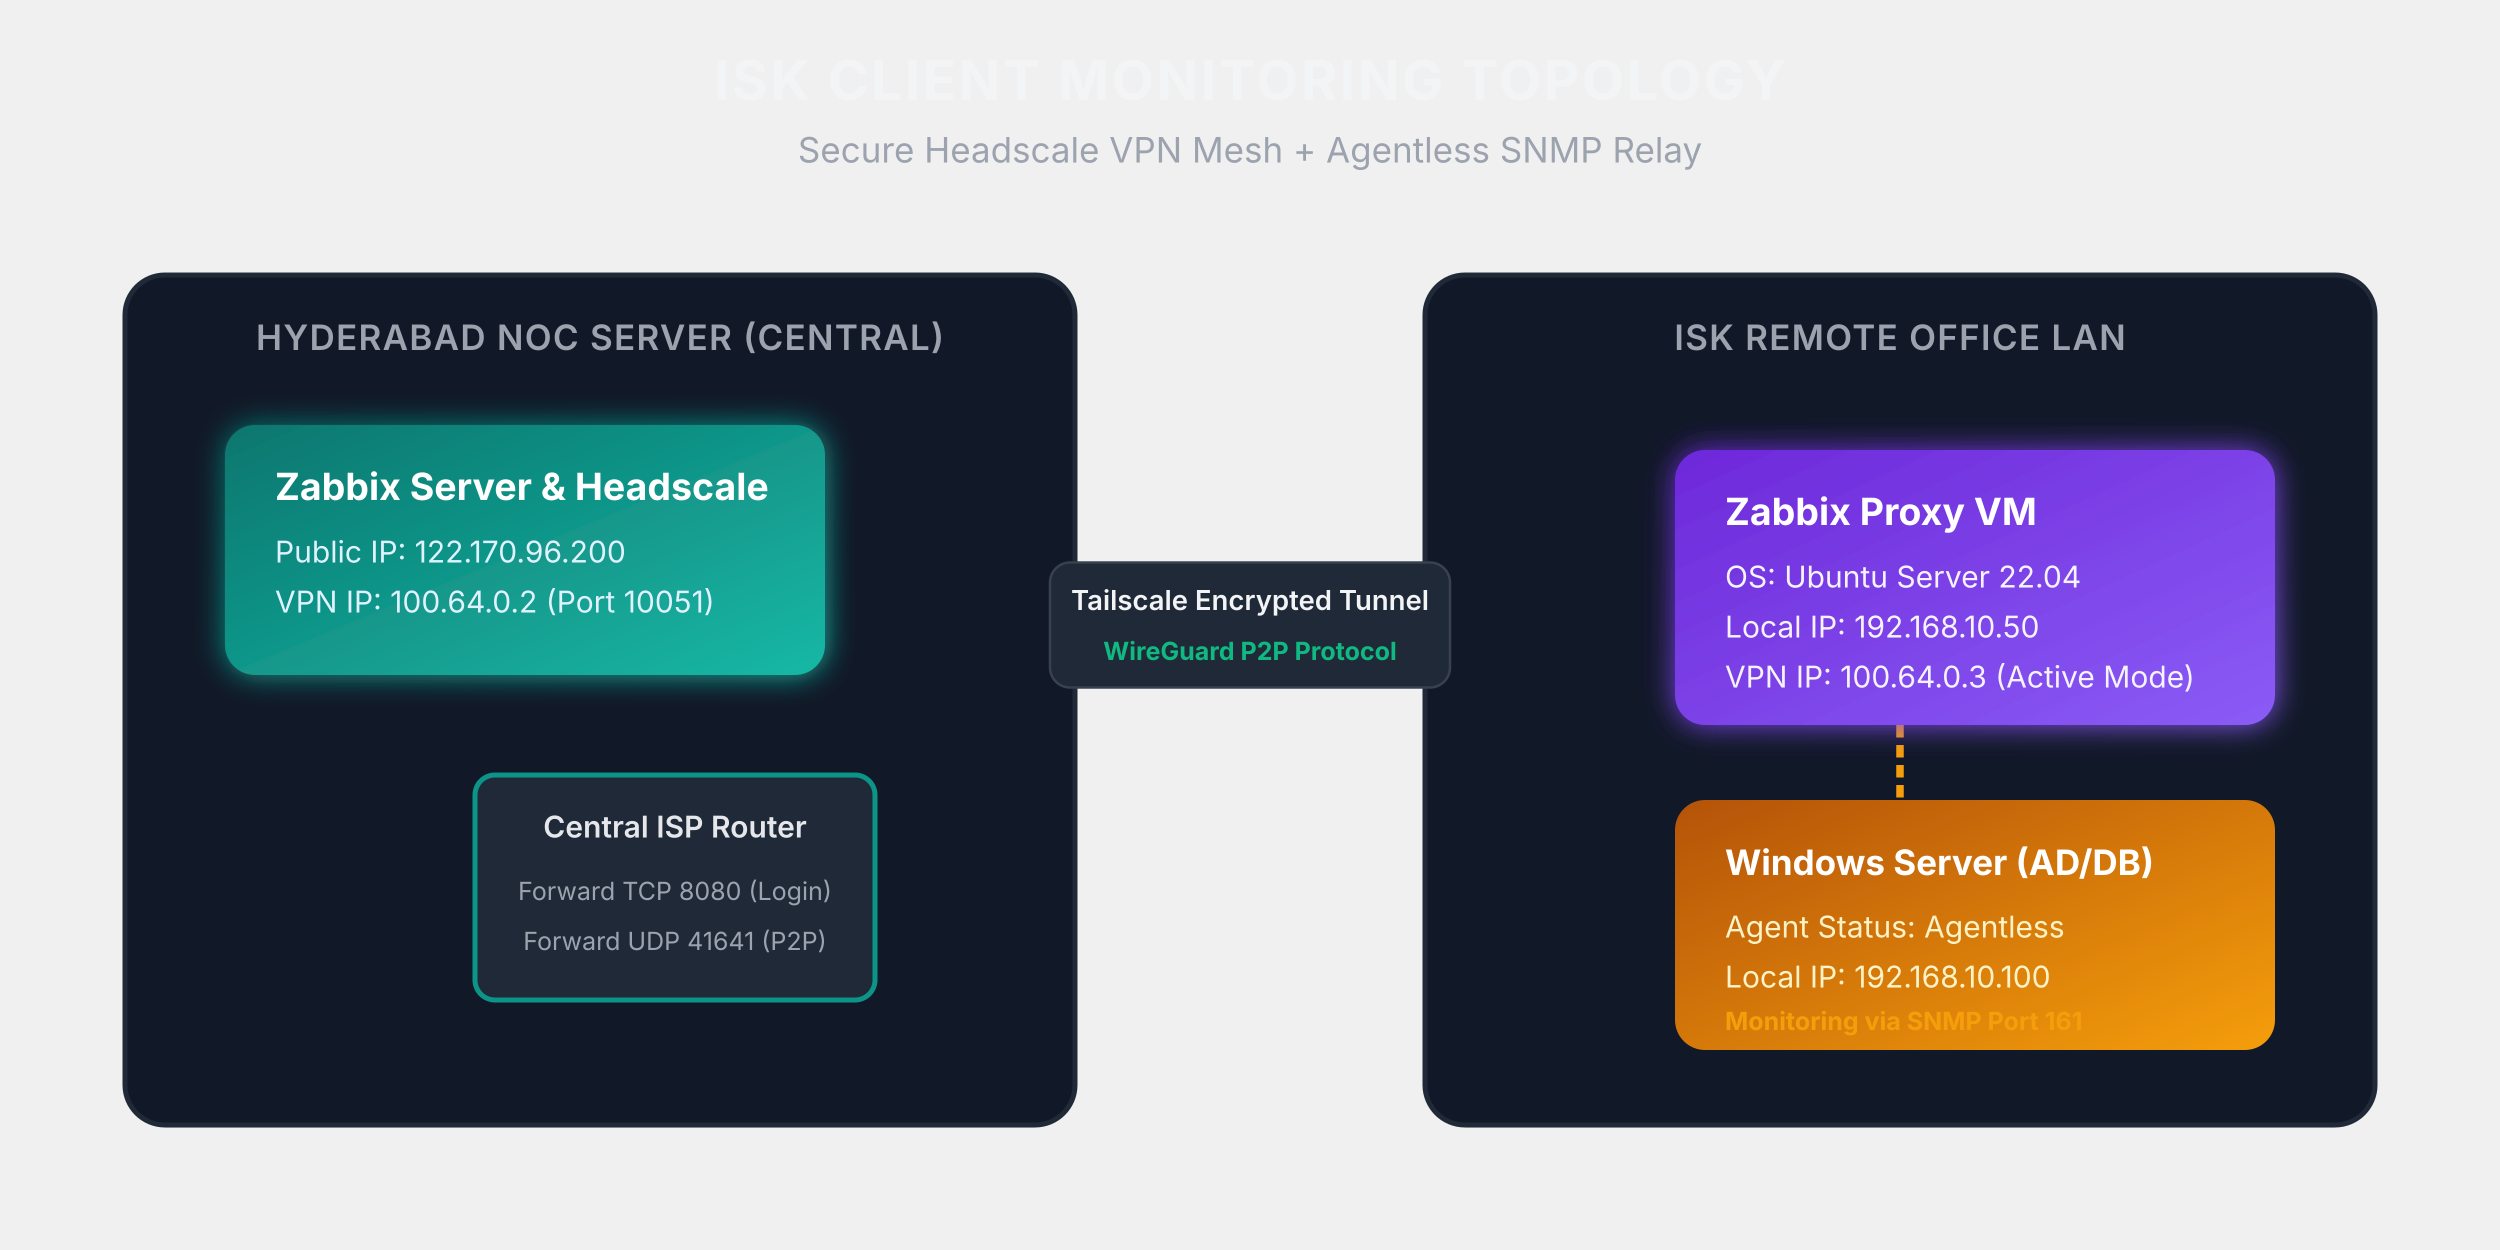
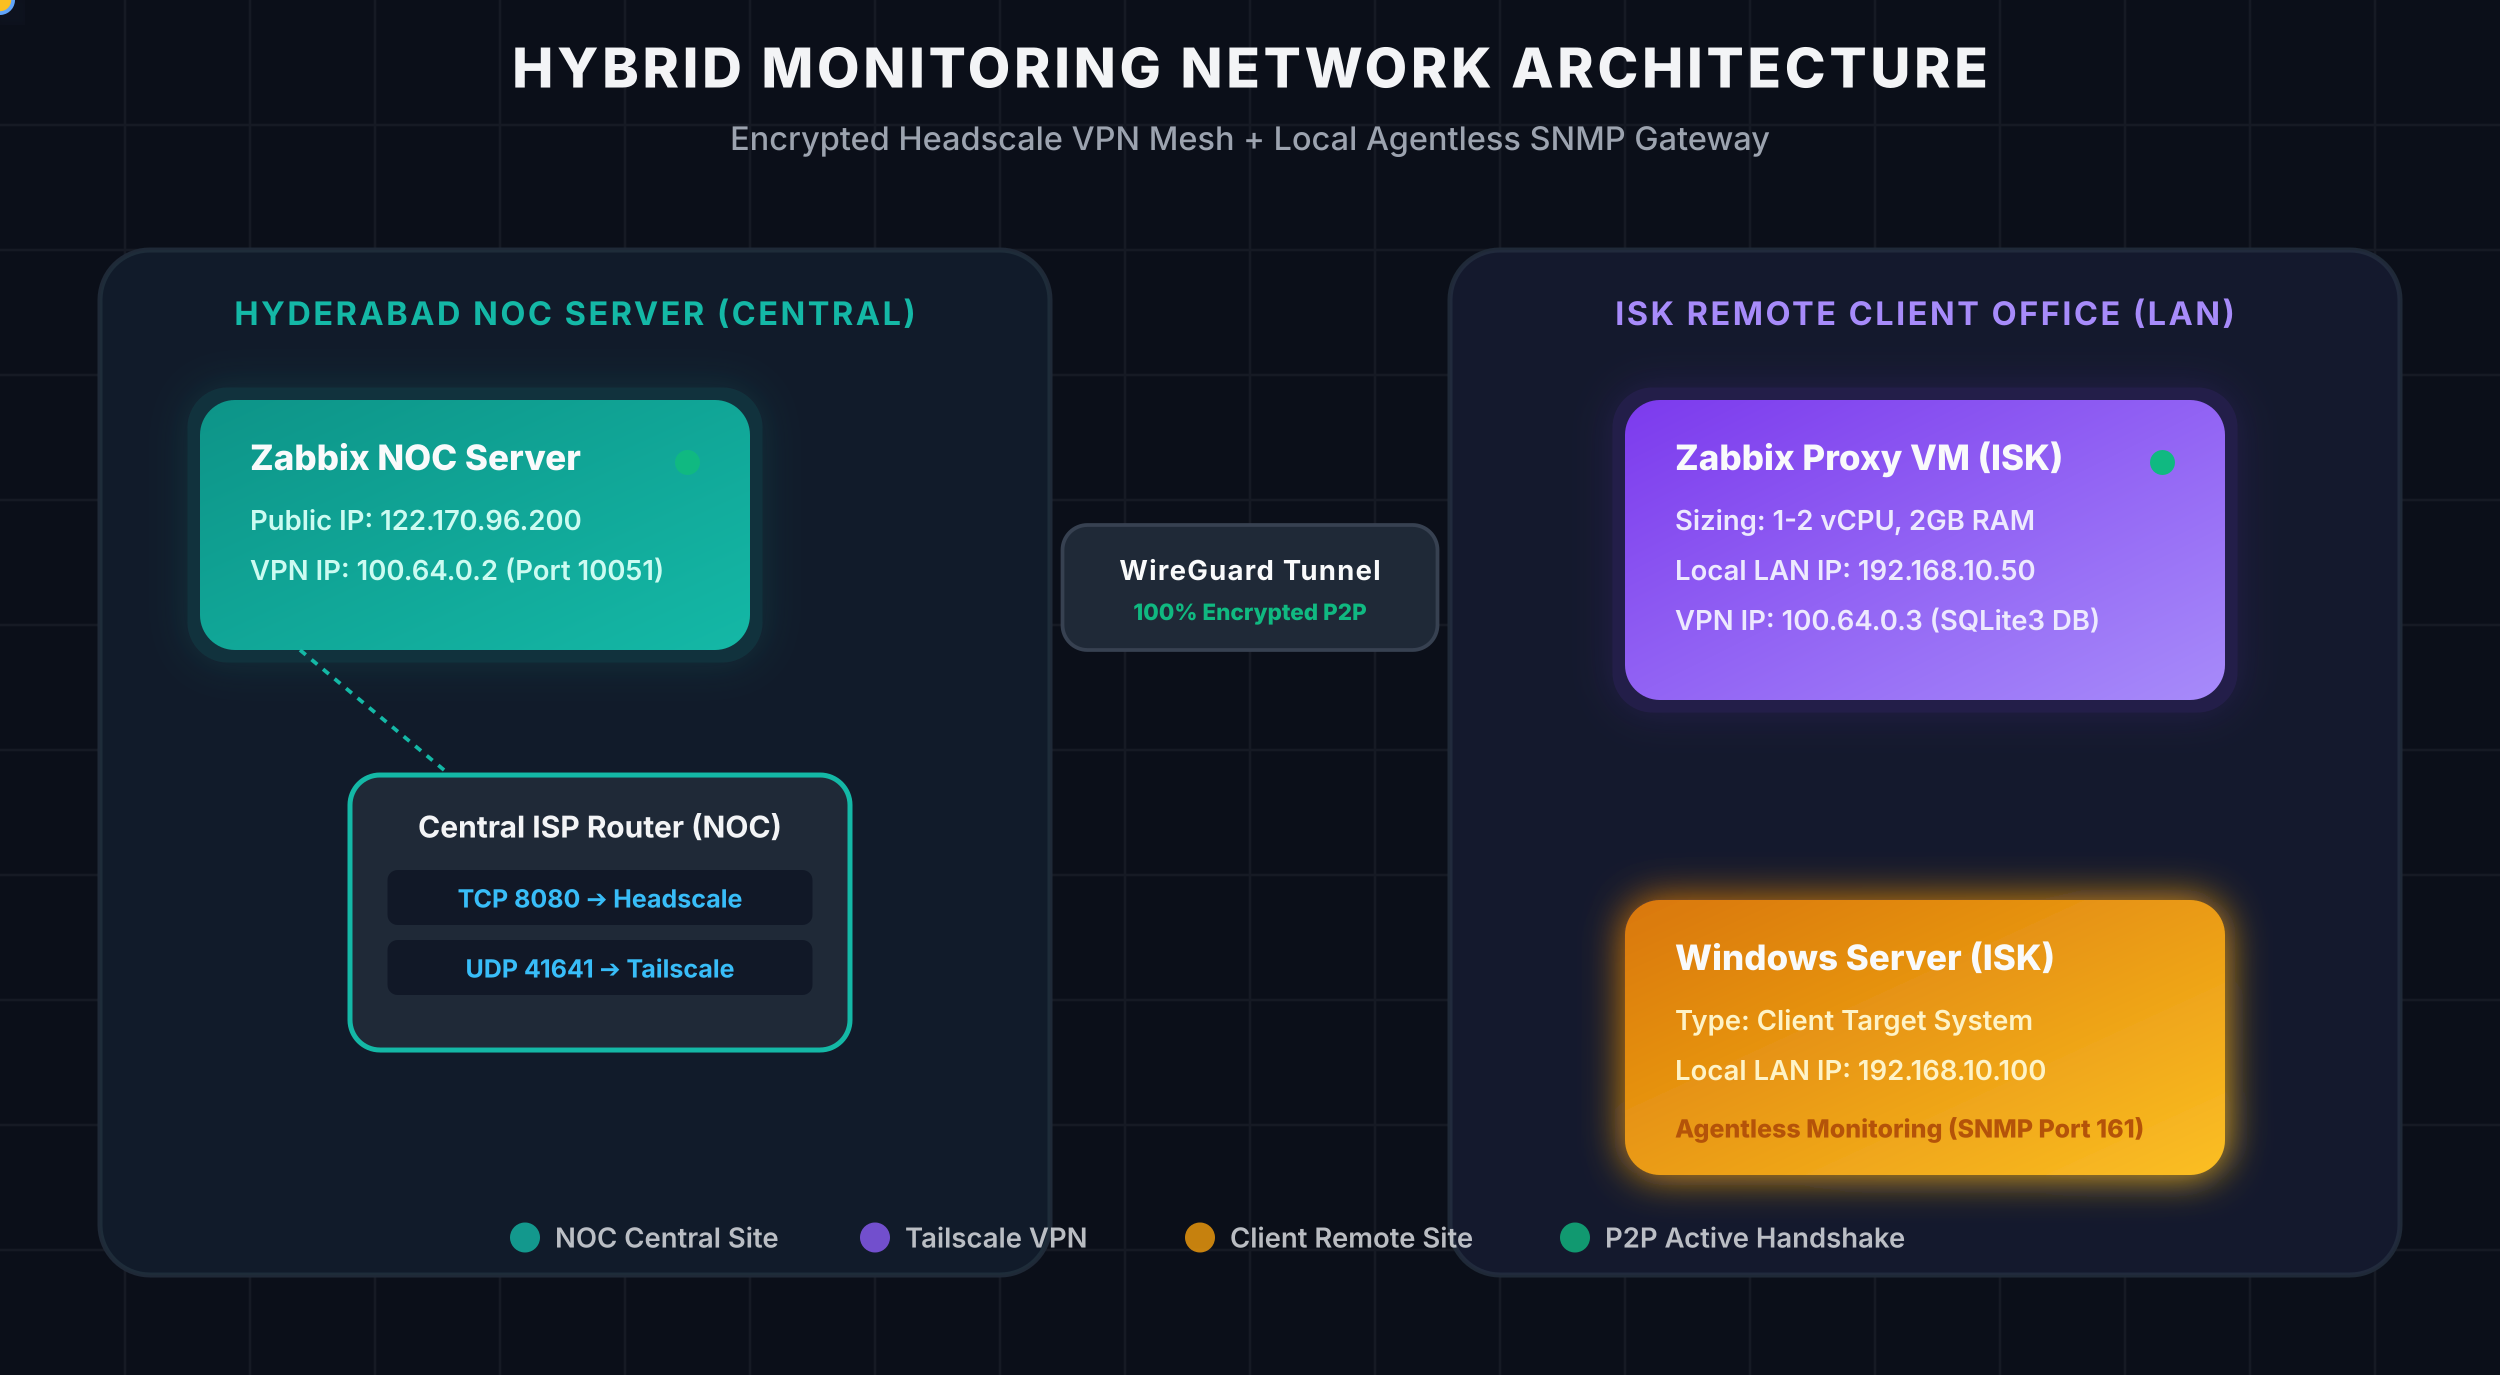
- <svg xmlns="http://www.w3.org/2000/svg" viewBox="0 0 1000 500" width="100%" height="100%" style="background: #0B0F19; font-family: 'Inter', sans-serif;">
+ <svg xmlns="http://www.w3.org/2000/svg" viewBox="0 0 1000 550" width="100%" height="100%" style="background: #0B0F19; font-family: 'Inter', sans-serif;">
+   <style>
+     @keyframes dash {
+       to {
+         stroke-dashoffset: -40;
+       }
+     }
+     @keyframes pulse-glow {
+       0% { opacity: 0.2; }
+       50% { opacity: 0.6; }
+       100% { opacity: 0.2; }
+     }
+     @keyframes scale-up {
+       0% { transform: scale(1); }
+       50% { transform: scale(1.02); }
+       100% { transform: scale(1); }
+     }
+     @keyframes led-blink {
+       0%, 100% { fill: #10B981; }
+       50% { fill: #047857; }
+     }
+     .tunnel-link {
+       stroke-dasharray: 10, 6;
+       animation: dash 2s linear infinite;
+     }
+     .snmp-link {
+       stroke-dasharray: 6, 4;
+       animation: dash 1.5s linear infinite;
+     }
+     .glow-bg {
+       animation: pulse-glow 4s ease-in-out infinite;
+     }
+     .node-card {
+       transform-origin: center;
+       animation: scale-up 4s ease-in-out infinite;
+     }
+     .status-led {
+       animation: led-blink 1.5s infinite;
+     }
+   </style>
  <defs>
-     <filter id="glow-teal" x="-20%" y="-20%" width="140%" height="140%">
-       <feGaussianBlur stdDeviation="6" result="blur" />
+     <filter id="glow-teal" x="-30%" y="-30%" width="160%" height="160%">
+       <feGaussianBlur stdDeviation="8" result="blur" />
      <feComposite in="SourceGraphic" in2="blur" operator="over" />
    </filter>
-     <filter id="glow-purple" x="-20%" y="-20%" width="140%" height="140%">
-       <feGaussianBlur stdDeviation="6" result="blur" />
+     <filter id="glow-purple" x="-30%" y="-30%" width="160%" height="160%">
+       <feGaussianBlur stdDeviation="8" result="blur" />
+       <feComposite in="SourceGraphic" in2="blur" operator="over" />
+     </filter>
+     <filter id="glow-orange" x="-30%" y="-30%" width="160%" height="160%">
+       <feGaussianBlur stdDeviation="8" result="blur" />
      <feComposite in="SourceGraphic" in2="blur" operator="over" />
    </filter>
    <linearGradient id="noc-grad" x1="0%" y1="0%" x2="100%" y2="100%">
-       <stop offset="0%" stop-color="#0F766E" />
+       <stop offset="0%" stop-color="#0D9488" />
      <stop offset="100%" stop-color="#14B8A6" />
    </linearGradient>
    <linearGradient id="proxy-grad" x1="0%" y1="0%" x2="100%" y2="100%">
-       <stop offset="0%" stop-color="#6D28D9" />
-       <stop offset="100%" stop-color="#8B5CF6" />
+       <stop offset="0%" stop-color="#7C3AED" />
+       <stop offset="100%" stop-color="#A78BFA" />
    </linearGradient>
    <linearGradient id="win-grad" x1="0%" y1="0%" x2="100%" y2="100%">
-       <stop offset="0%" stop-color="#B45309" />
-       <stop offset="100%" stop-color="#F59E0B" />
+       <stop offset="0%" stop-color="#D97706" />
+       <stop offset="100%" stop-color="#FBBF24" />
    </linearGradient>
-     <linearGradient id="line-grad" x1="0%" y1="0%" x2="100%" y2="0%">
+     <linearGradient id="tunnel-grad" x1="0%" y1="0%" x2="100%" y2="0%">
      <stop offset="0%" stop-color="#14B8A6" />
      <stop offset="50%" stop-color="#3B82F6" />
-       <stop offset="100%" stop-color="#8B5CF6" />
+       <stop offset="100%" stop-color="#7C3AED" />
    </linearGradient>
  </defs>
-   <text x="500" y="40" text-anchor="middle" fill="#F3F4F6" font-size="22" font-weight="700" letter-spacing="1">ISK CLIENT MONITORING TOPOLOGY</text>
-   <text x="500" y="65" text-anchor="middle" fill="#9CA3AF" font-size="14">Secure Headscale VPN Mesh + Agentless SNMP Relay</text>
-   <rect x="50" y="110" width="380" height="340" rx="16" fill="#111827" stroke="#1F2937" stroke-width="2" />
-   <text x="240" y="140" text-anchor="middle" fill="#9CA3AF" font-size="14" font-weight="600" letter-spacing="0.5">HYDERABAD NOC SERVER (CENTRAL)</text>
-   <rect x="570" y="110" width="380" height="340" rx="16" fill="#111827" stroke="#1F2937" stroke-width="2" />
-   <text x="760" y="140" text-anchor="middle" fill="#9CA3AF" font-size="14" font-weight="600" letter-spacing="0.5">ISK REMOTE OFFICE LAN</text>
-   <path d="M 330 250 L 670 250" stroke="url(#line-grad)" stroke-width="5" stroke-dasharray="10 5" filter="url(#glow-teal)" />
-   <path d="M 760 290 L 760 370" stroke="#F59E0B" stroke-width="3" stroke-dasharray="5 3" />
-   <rect x="420" y="225" width="160" height="50" rx="8" fill="#1F2937" stroke="#374151" />
-   <text x="500" y="244" text-anchor="middle" fill="#F3F4F6" font-size="11" font-weight="600">Tailscale Encrypted Tunnel</text>
-   <text x="500" y="264" text-anchor="middle" fill="#10B981" font-size="10" font-weight="700">WireGuard P2P Protocol</text>
-   <g transform="translate(90, 170)">
-     <rect x="0" y="0" width="240" height="100" rx="12" fill="url(#noc-grad)" filter="url(#glow-teal)" />
-     <text x="20" y="30" fill="#FFFFFF" font-size="15" font-weight="700">Zabbix Server &amp; Headscale</text>
-     <text x="20" y="55" fill="#E0F2FE" font-size="12">Public IP: 122.170.96.200</text>
-     <text x="20" y="75" fill="#E0F2FE" font-size="12">VPN IP: 100.64.0.2 (Port 10051)</text>
+   <rect width="1000" height="550" fill="#0B0F19" />
+   <g opacity="0.05">
+     <path d="M 0 50 L 1000 50 M 0 100 L 1000 100 M 0 150 L 1000 150 M 0 200 L 1000 200 M 0 250 L 1000 250 M 0 300 L 1000 300 M 0 350 L 1000 350 M 0 400 L 1000 400 M 0 450 L 1000 450 M 0 500 L 1000 500" stroke="#FFFFFF" stroke-width="1" />
+     <path d="M 50 0 L 50 550 M 100 0 L 100 550 M 150 0 L 150 550 M 200 0 L 200 550 M 250 0 L 250 550 M 300 0 L 300 550 M 350 0 L 350 550 M 400 0 L 400 550 M 450 0 L 450 550 M 500 0 L 500 550 M 550 0 L 550 550 M 600 0 L 600 550 M 650 0 L 650 550 M 700 0 L 700 550 M 750 0 L 750 550 M 800 0 L 800 550 M 850 0 L 850 550 M 900 0 L 900 550 M 950 0 L 950 550" stroke="#FFFFFF" stroke-width="1" />
  </g>
-   <g transform="translate(190, 310)">
-     <rect x="0" y="0" width="160" height="90" rx="8" fill="#1F2937" stroke="#0D9488" stroke-width="2" />
-     <text x="80" y="25" text-anchor="middle" fill="#E5E7EB" font-size="12" font-weight="600">Central ISP Router</text>
-     <text x="80" y="50" text-anchor="middle" fill="#9CA3AF" font-size="10">Forward TCP 8080 (Login)</text>
-     <text x="80" y="70" text-anchor="middle" fill="#9CA3AF" font-size="10">Forward UDP 41641 (P2P)</text>
+   <text x="500" y="35" text-anchor="middle" fill="#F3F4F6" font-size="22" font-weight="800" letter-spacing="1.5">HYBRID MONITORING NETWORK ARCHITECTURE</text>
+   <text x="500" y="60" text-anchor="middle" fill="#9CA3AF" font-size="13" font-weight="500">Encrypted Headscale VPN Mesh + Local Agentless SNMP Gateway</text>
+   <rect x="40" y="100" width="380" height="410" rx="20" fill="#111827" stroke="#1F2937" stroke-width="2" />
+   <rect x="40" y="100" width="380" height="410" rx="20" fill="#0D9488" opacity="0.03" />
+   <text x="230" y="130" text-anchor="middle" fill="#14B8A6" font-size="13" font-weight="700" letter-spacing="1">HYDERABAD NOC SERVER (CENTRAL)</text>
+   <rect x="580" y="100" width="380" height="410" rx="20" fill="#111827" stroke="#1F2937" stroke-width="2" />
+   <rect x="580" y="100" width="380" height="410" rx="20" fill="#7C3AED" opacity="0.03" />
+   <text x="770" y="130" text-anchor="middle" fill="#A78BFA" font-size="13" font-weight="700" letter-spacing="1">ISK REMOTE CLIENT OFFICE (LAN)</text>
+   <path d="M 320 235 L 680 235" stroke="url(#tunnel-grad)" stroke-width="5" fill="none" class="tunnel-link" filter="url(#glow-teal)" />
+   <path d="M 770 295 L 770 380" stroke="#F59E0B" stroke-width="3" fill="none" class="snmp-link" filter="url(#glow-orange)" />
+   <circle r="6" fill="#60A5FA" filter="url(#glow-teal)">
+     <animateMotion dur="4s" repeatCount="indefinite" path="M 680 235 L 320 235" />
+   </circle>
+   <circle r="4.5" fill="#FBBF24" filter="url(#glow-orange)">
+     <animateMotion dur="2.5s" repeatCount="indefinite" path="M 770 380 L 770 295" />
+   </circle>
+   <g transform="translate(425, 210)">
+     <rect x="0" y="0" width="150" height="50" rx="10" fill="#1F2937" stroke="#374151" stroke-width="1.5" />
+     <text x="75" y="22" text-anchor="middle" fill="#F9FAFB" font-size="11" font-weight="700" letter-spacing="0.5">WireGuard Tunnel</text>
+     <text x="75" y="38" text-anchor="middle" fill="#10B981" font-size="9" font-weight="800">100% Encrypted P2P</text>
  </g>
-   <g transform="translate(670, 180)">
-     <rect x="0" y="0" width="240" height="110" rx="12" fill="url(#proxy-grad)" filter="url(#glow-purple)" />
-     <text x="20" y="30" fill="#FFFFFF" font-size="15" font-weight="700">Zabbix Proxy VM</text>
-     <text x="20" y="55" fill="#F5F3FF" font-size="12">OS: Ubuntu Server 22.04</text>
-     <text x="20" y="75" fill="#F5F3FF" font-size="12">Local IP: 192.168.10.50</text>
-     <text x="20" y="95" fill="#F5F3FF" font-size="12">VPN IP: 100.64.0.3 (Active Mode)</text>
+   <g transform="translate(80, 160)" class="node-card">
+     <rect x="-5" y="-5" width="230" height="110" rx="16" fill="#14B8A6" opacity="0.15" filter="url(#glow-teal)" />
+     <rect x="0" y="0" width="220" height="100" rx="14" fill="url(#noc-grad)" />
+     <text x="20" y="28" fill="#F9FAFB" font-size="14" font-weight="800">Zabbix NOC Server</text>
+     <text x="20" y="52" fill="#CCFBF1" font-size="11" font-weight="600">Public IP: 122.170.96.200</text>
+     <text x="20" y="72" fill="#CCFBF1" font-size="11" font-weight="600">VPN IP: 100.64.0.2 (Port 10051)</text>
+     <circle cx="195" cy="25" r="5" fill="#10B981" class="status-led" />
  </g>
-   <g transform="translate(670, 320)">
-     <rect x="0" y="0" width="240" height="100" rx="12" fill="url(#win-grad)" />
-     <text x="20" y="30" fill="#FFFFFF" font-size="14" font-weight="700">Windows Server (AD/DB)</text>
-     <text x="20" y="55" fill="#FEF3C7" font-size="12">Agent Status: Agentless</text>
-     <text x="20" y="75" fill="#FEF3C7" font-size="12">Local IP: 192.168.10.100</text>
-     <text x="20" y="92" fill="#F59E0B" font-size="10" font-weight="700">Monitoring via SNMP Port 161</text>
+   <g transform="translate(140, 310)">
+     <rect x="0" y="0" width="200" height="110" rx="12" fill="#1F2937" stroke="#14B8A6" stroke-width="2" />
+     <text x="100" y="25" text-anchor="middle" fill="#F3F4F6" font-size="12" font-weight="700">Central ISP Router (NOC)</text>
+     <rect x="15" y="38" width="170" height="22" rx="4" fill="#111827" />
+     <text x="100" y="53" text-anchor="middle" fill="#38BDF8" font-size="10" font-weight="700">TCP 8080 ➔ Headscale</text>
+     <rect x="15" y="66" width="170" height="22" rx="4" fill="#111827" />
+     <text x="100" y="81" text-anchor="middle" fill="#38BDF8" font-size="10" font-weight="700">UDP 41641 ➔ Tailscale</text>
+     <path d="M -20 -50 L 40 0" stroke="#14B8A6" stroke-width="1.5" stroke-dasharray="3 3" />
+   </g>
+   <g transform="translate(650, 160)" class="node-card">
+     <rect x="-5" y="-5" width="250" height="130" rx="16" fill="#7C3AED" opacity="0.15" filter="url(#glow-purple)" />
+     <rect x="0" y="0" width="240" height="120" rx="14" fill="url(#proxy-grad)" />
+     <text x="20" y="28" fill="#F9FAFB" font-size="14" font-weight="800">Zabbix Proxy VM (ISK)</text>
+     <text x="20" y="52" fill="#EDE9FE" font-size="11" font-weight="600">Sizing: 1-2 vCPU, 2GB RAM</text>
+     <text x="20" y="72" fill="#EDE9FE" font-size="11" font-weight="600">Local LAN IP: 192.168.10.50</text>
+     <text x="20" y="92" fill="#EDE9FE" font-size="11" font-weight="600">VPN IP: 100.64.0.3 (SQLite3 DB)</text>
+     <circle cx="215" cy="25" r="5" fill="#10B981" class="status-led" />
+   </g>
+   <g transform="translate(650, 360)">
+     <rect x="0" y="0" width="240" height="110" rx="14" fill="url(#win-grad)" filter="url(#glow-orange)" />
+     <text x="20" y="28" fill="#F9FAFB" font-size="14" font-weight="800">Windows Server (ISK)</text>
+     <text x="20" y="52" fill="#FEF3C7" font-size="11" font-weight="600">Type: Client Target System</text>
+     <text x="20" y="72" fill="#FEF3C7" font-size="11" font-weight="600">Local LAN IP: 192.168.10.100</text>
+     <text x="20" y="95" fill="#B45309" font-size="10" font-weight="800">Agentless Monitoring (SNMP Port 161)</text>
+   </g>
+   <g transform="translate(190, 480)" opacity="0.8">
+     <circle cx="20" cy="15" r="6" fill="#14B8A6" />
+     <text x="32" y="19" fill="#E5E7EB" font-size="11" font-weight="600">NOC Central Site</text>
+     <circle cx="160" cy="15" r="6" fill="#8B5CF6" />
+     <text x="172" y="19" fill="#E5E7EB" font-size="11" font-weight="600">Tailscale VPN</text>
+     <circle cx="290" cy="15" r="6" fill="#F59E0B" />
+     <text x="302" y="19" fill="#E5E7EB" font-size="11" font-weight="600">Client Remote Site</text>
+     <circle cx="440" cy="15" r="6" fill="#10B981" />
+     <text x="452" y="19" fill="#E5E7EB" font-size="11" font-weight="600">P2P Active Handshake</text>
  </g>
</svg>
